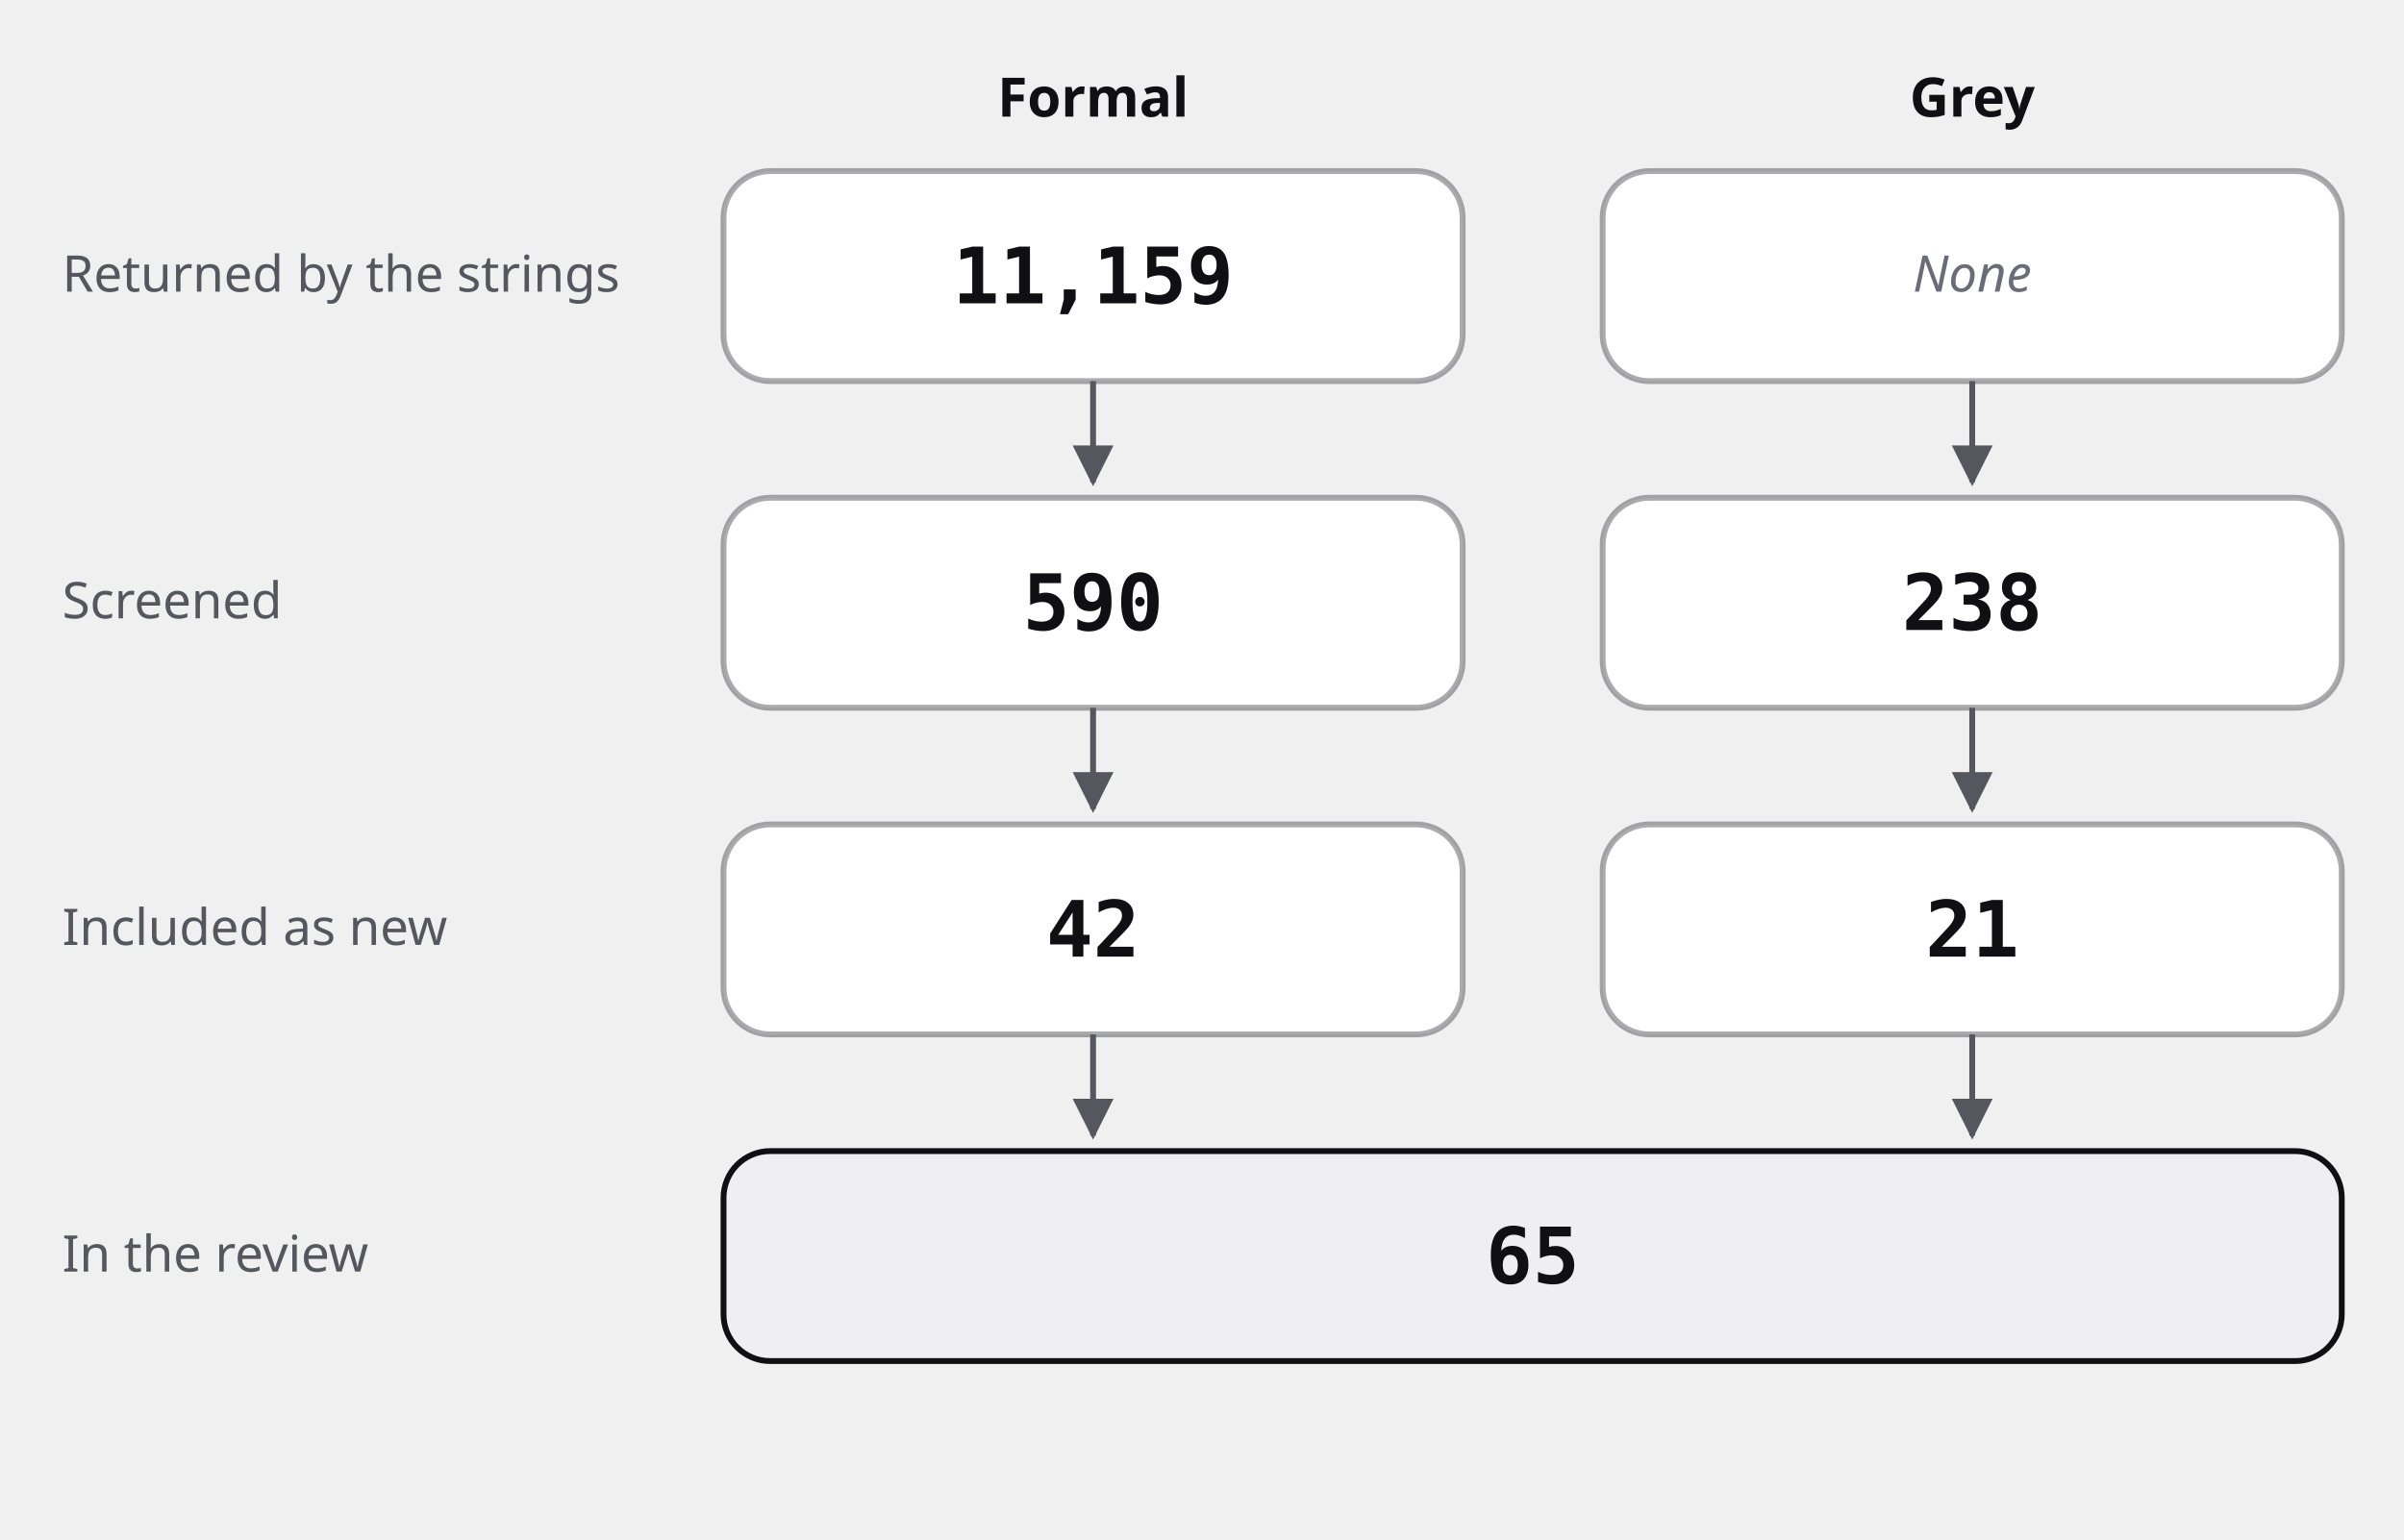
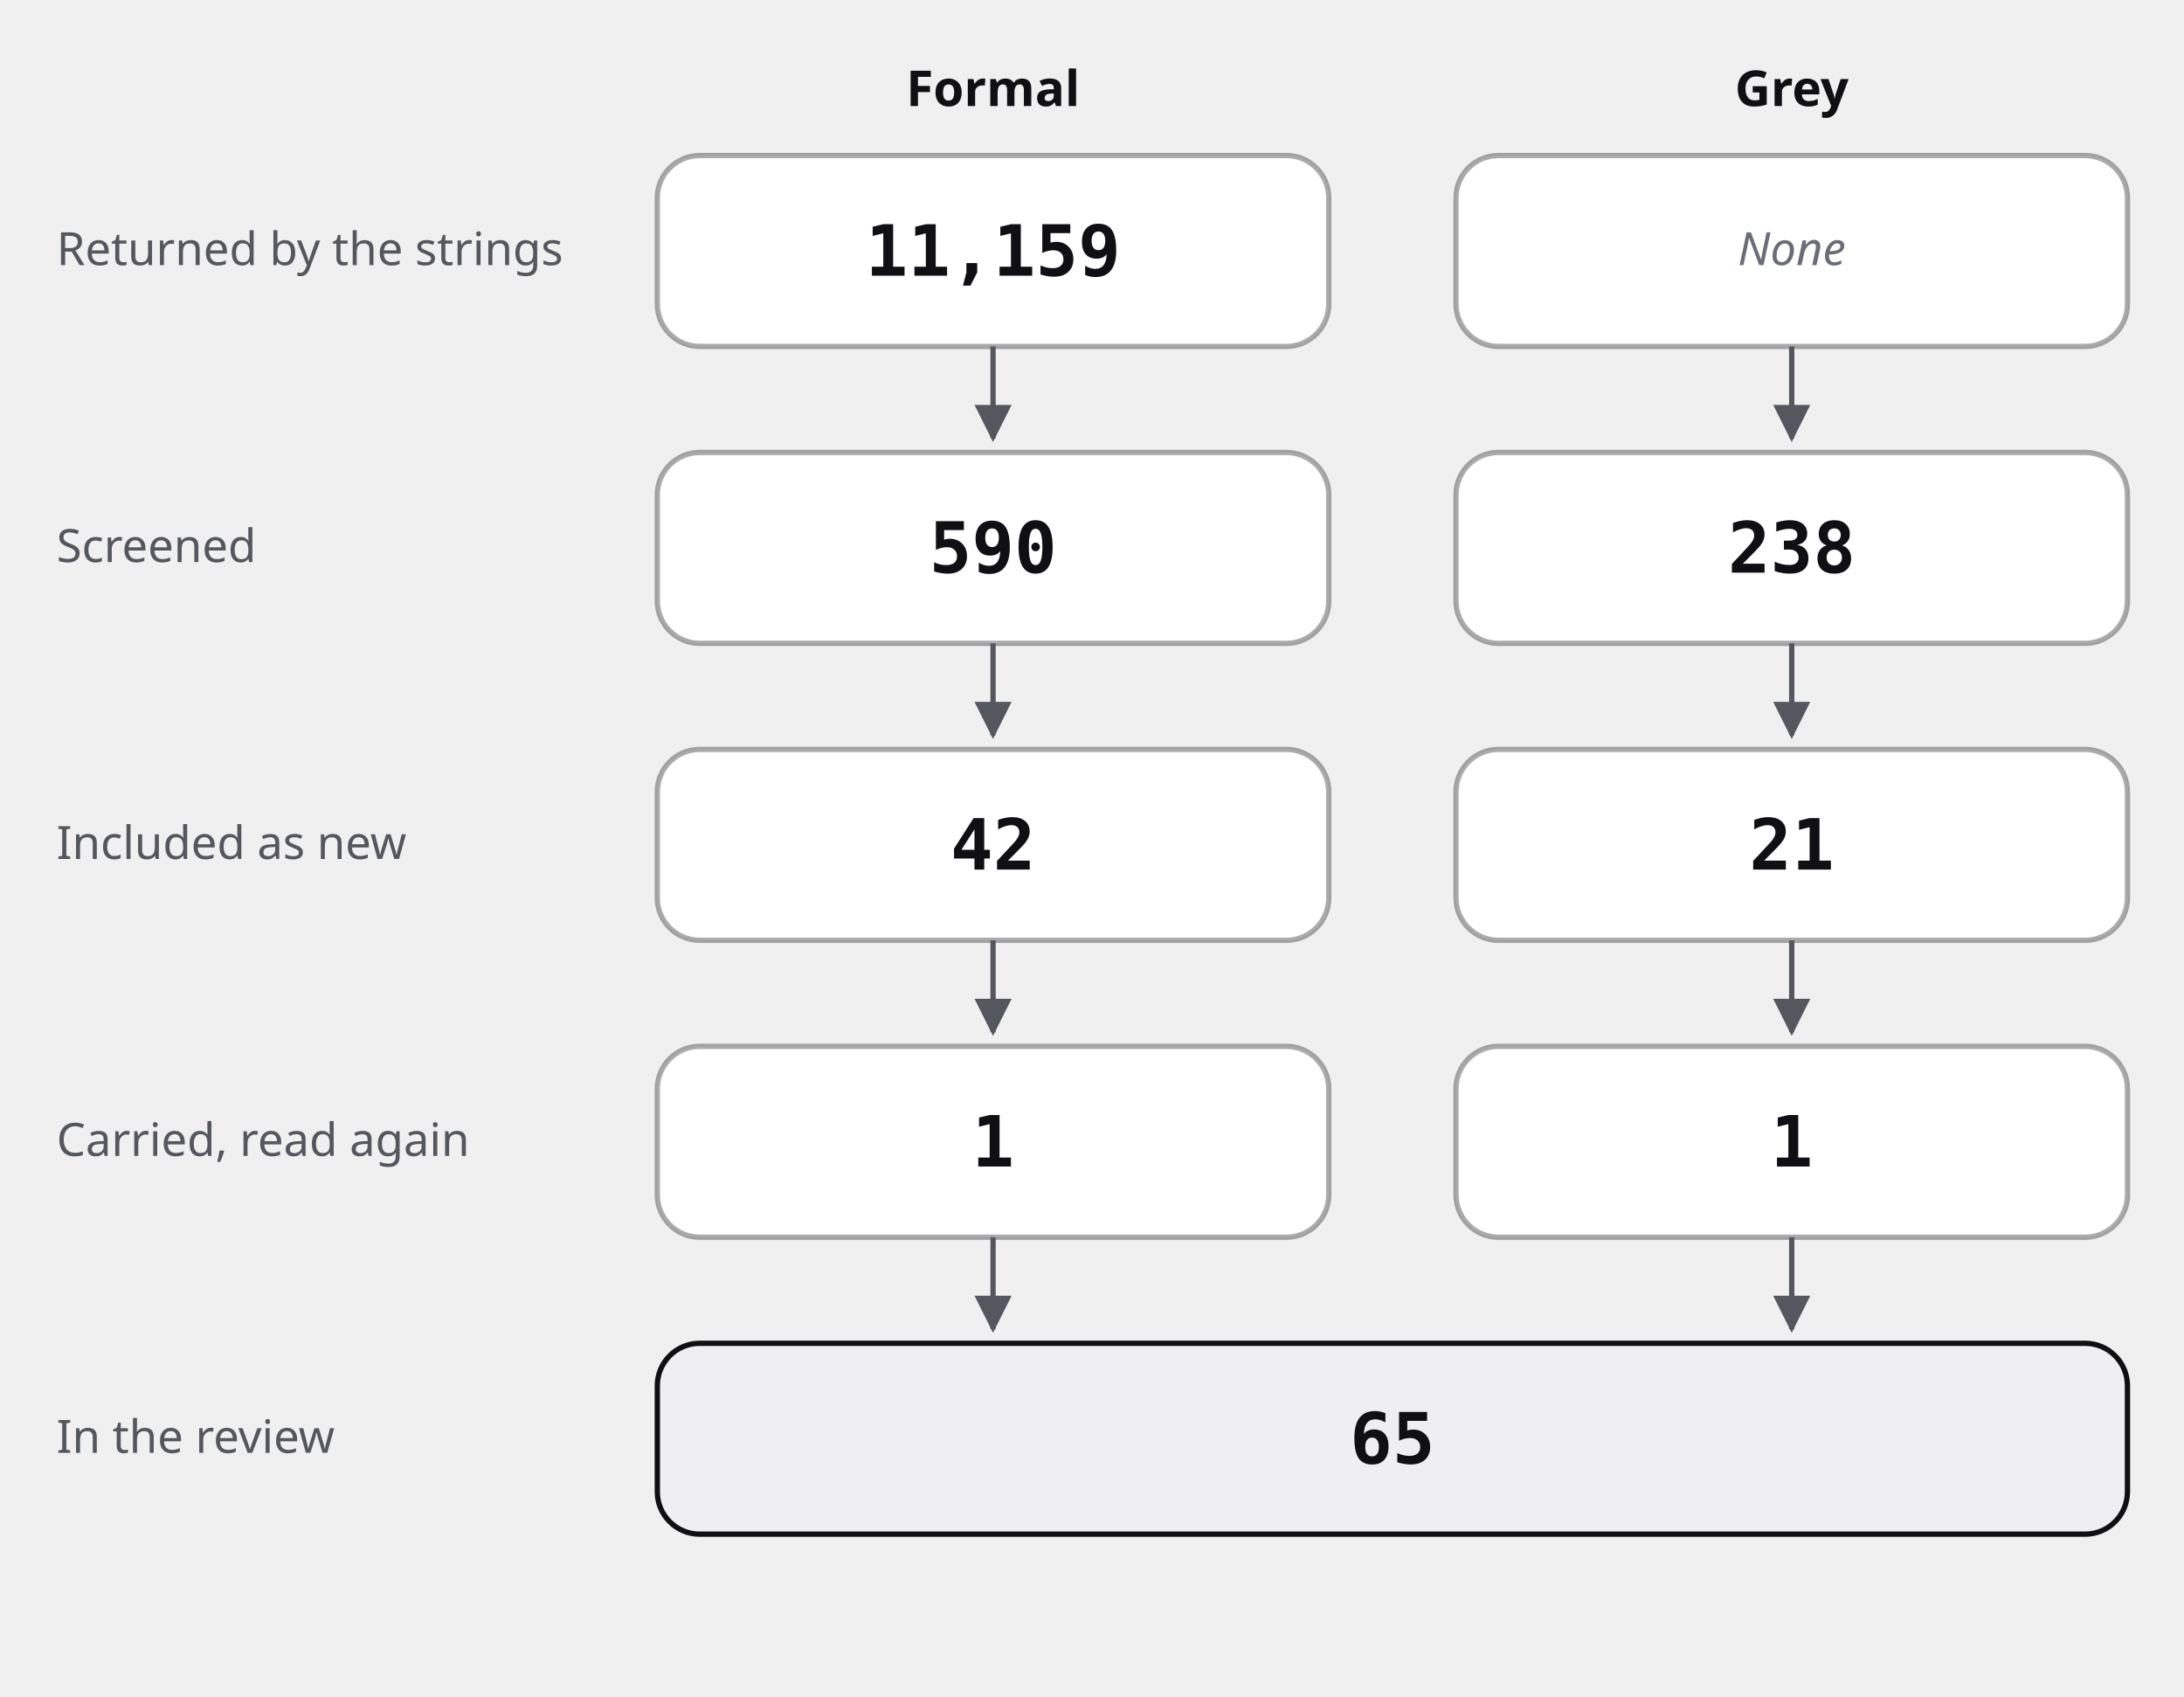
- <svg xmlns="http://www.w3.org/2000/svg" viewBox="0 0 618 396" role="img" aria-labelledby="t d">
+ <svg xmlns="http://www.w3.org/2000/svg" viewBox="0 0 618 480" role="img" aria-labelledby="t d">
  <style>
  .box { fill: #FFFFFF; stroke: #10101459; stroke-width: 1.5; }
  .total { fill: #EFEFF3; stroke: #101014; stroke-width: 1.5; }
  .n { font: 600 20px 'JetBrains Mono', ui-monospace, monospace; fill: #101014; }
  .label { font: 400 13px Archivo, system-ui, sans-serif; fill: #55575F; }
  .na { font: italic 400 13px Archivo, system-ui, sans-serif; fill: #6A6D77; }
  .head { font: 600 14px Archivo, system-ui, sans-serif; fill: #101014; }
  .arrow { stroke: #55575F; stroke-width: 1.5; fill: none; marker-end: url(#tip); }
  #tip path { fill: #55575F; }
  @media (prefers-color-scheme: dark) {
    .box { fill: #1A1A20; stroke: #F7F7F966; }
    .total { fill: #26262E; stroke: #F7F7F9; }
    .n, .head { fill: #F7F7F9; }
    .label { fill: #B8BAC2; }
    .na { fill: #9A9CA4; }
    .arrow { stroke: #B8BAC2; }
    #tip path { fill: #B8BAC2; }
  }
</style>
  <defs>
    <marker id="tip" viewBox="0 0 10 10" refX="9" refY="5" markerWidth="7" markerHeight="7" orient="auto">
      <path d="M0,0 L10,5 L0,10 z" />
    </marker>
  </defs>
  <text class="head" x="281.0" y="30" text-anchor="middle">Formal</text>
  <text class="head" x="507.0" y="30" text-anchor="middle">Grey</text>
  <text class="label" x="16" y="75.0">Returned by the strings</text>
  <rect class="box" x="186" y="44" width="190" height="54" rx="12" />
  <text class="n" x="281.0" y="78.0" text-anchor="middle">11,159</text>
  <path class="arrow" d="M281.0,98 v26" />
  <rect class="box" x="412" y="44" width="190" height="54" rx="12" />
  <text class="na" x="507.0" y="75.0" text-anchor="middle">None</text>
  <path class="arrow" d="M507.0,98 v26" />
  <text class="label" x="16" y="159.0">Screened</text>
  <rect class="box" x="186" y="128" width="190" height="54" rx="12" />
  <text class="n" x="281.0" y="162.0" text-anchor="middle">590</text>
  <path class="arrow" d="M281.0,182 v26" />
  <rect class="box" x="412" y="128" width="190" height="54" rx="12" />
  <text class="n" x="507.0" y="162.0" text-anchor="middle">238</text>
  <path class="arrow" d="M507.0,182 v26" />
  <text class="label" x="16" y="243.0">Included as new</text>
  <rect class="box" x="186" y="212" width="190" height="54" rx="12" />
  <text class="n" x="281.0" y="246.0" text-anchor="middle">42</text>
  <path class="arrow" d="M281.0,266 v26" />
  <rect class="box" x="412" y="212" width="190" height="54" rx="12" />
  <text class="n" x="507.0" y="246.0" text-anchor="middle">21</text>
  <path class="arrow" d="M507.0,266 v26" />
-   <text class="label" x="16" y="327.0">In the review</text>
-   <rect class="total" x="186" y="296" width="416" height="54" rx="12" />
-   <text class="n" x="394.0" y="330.0" text-anchor="middle">65</text>
+   <text class="label" x="16" y="327.0">Carried, read again</text>
+   <rect class="box" x="186" y="296" width="190" height="54" rx="12" />
+   <text class="n" x="281.0" y="330.0" text-anchor="middle">1</text>
+   <path class="arrow" d="M281.0,350 v26" />
+   <rect class="box" x="412" y="296" width="190" height="54" rx="12" />
+   <text class="n" x="507.0" y="330.0" text-anchor="middle">1</text>
+   <path class="arrow" d="M507.0,350 v26" />
+   <text class="label" x="16" y="411.0">In the review</text>
+   <rect class="total" x="186" y="380" width="416" height="54" rx="12" />
+   <text class="n" x="394.0" y="414.0" text-anchor="middle">65</text>
</svg>
